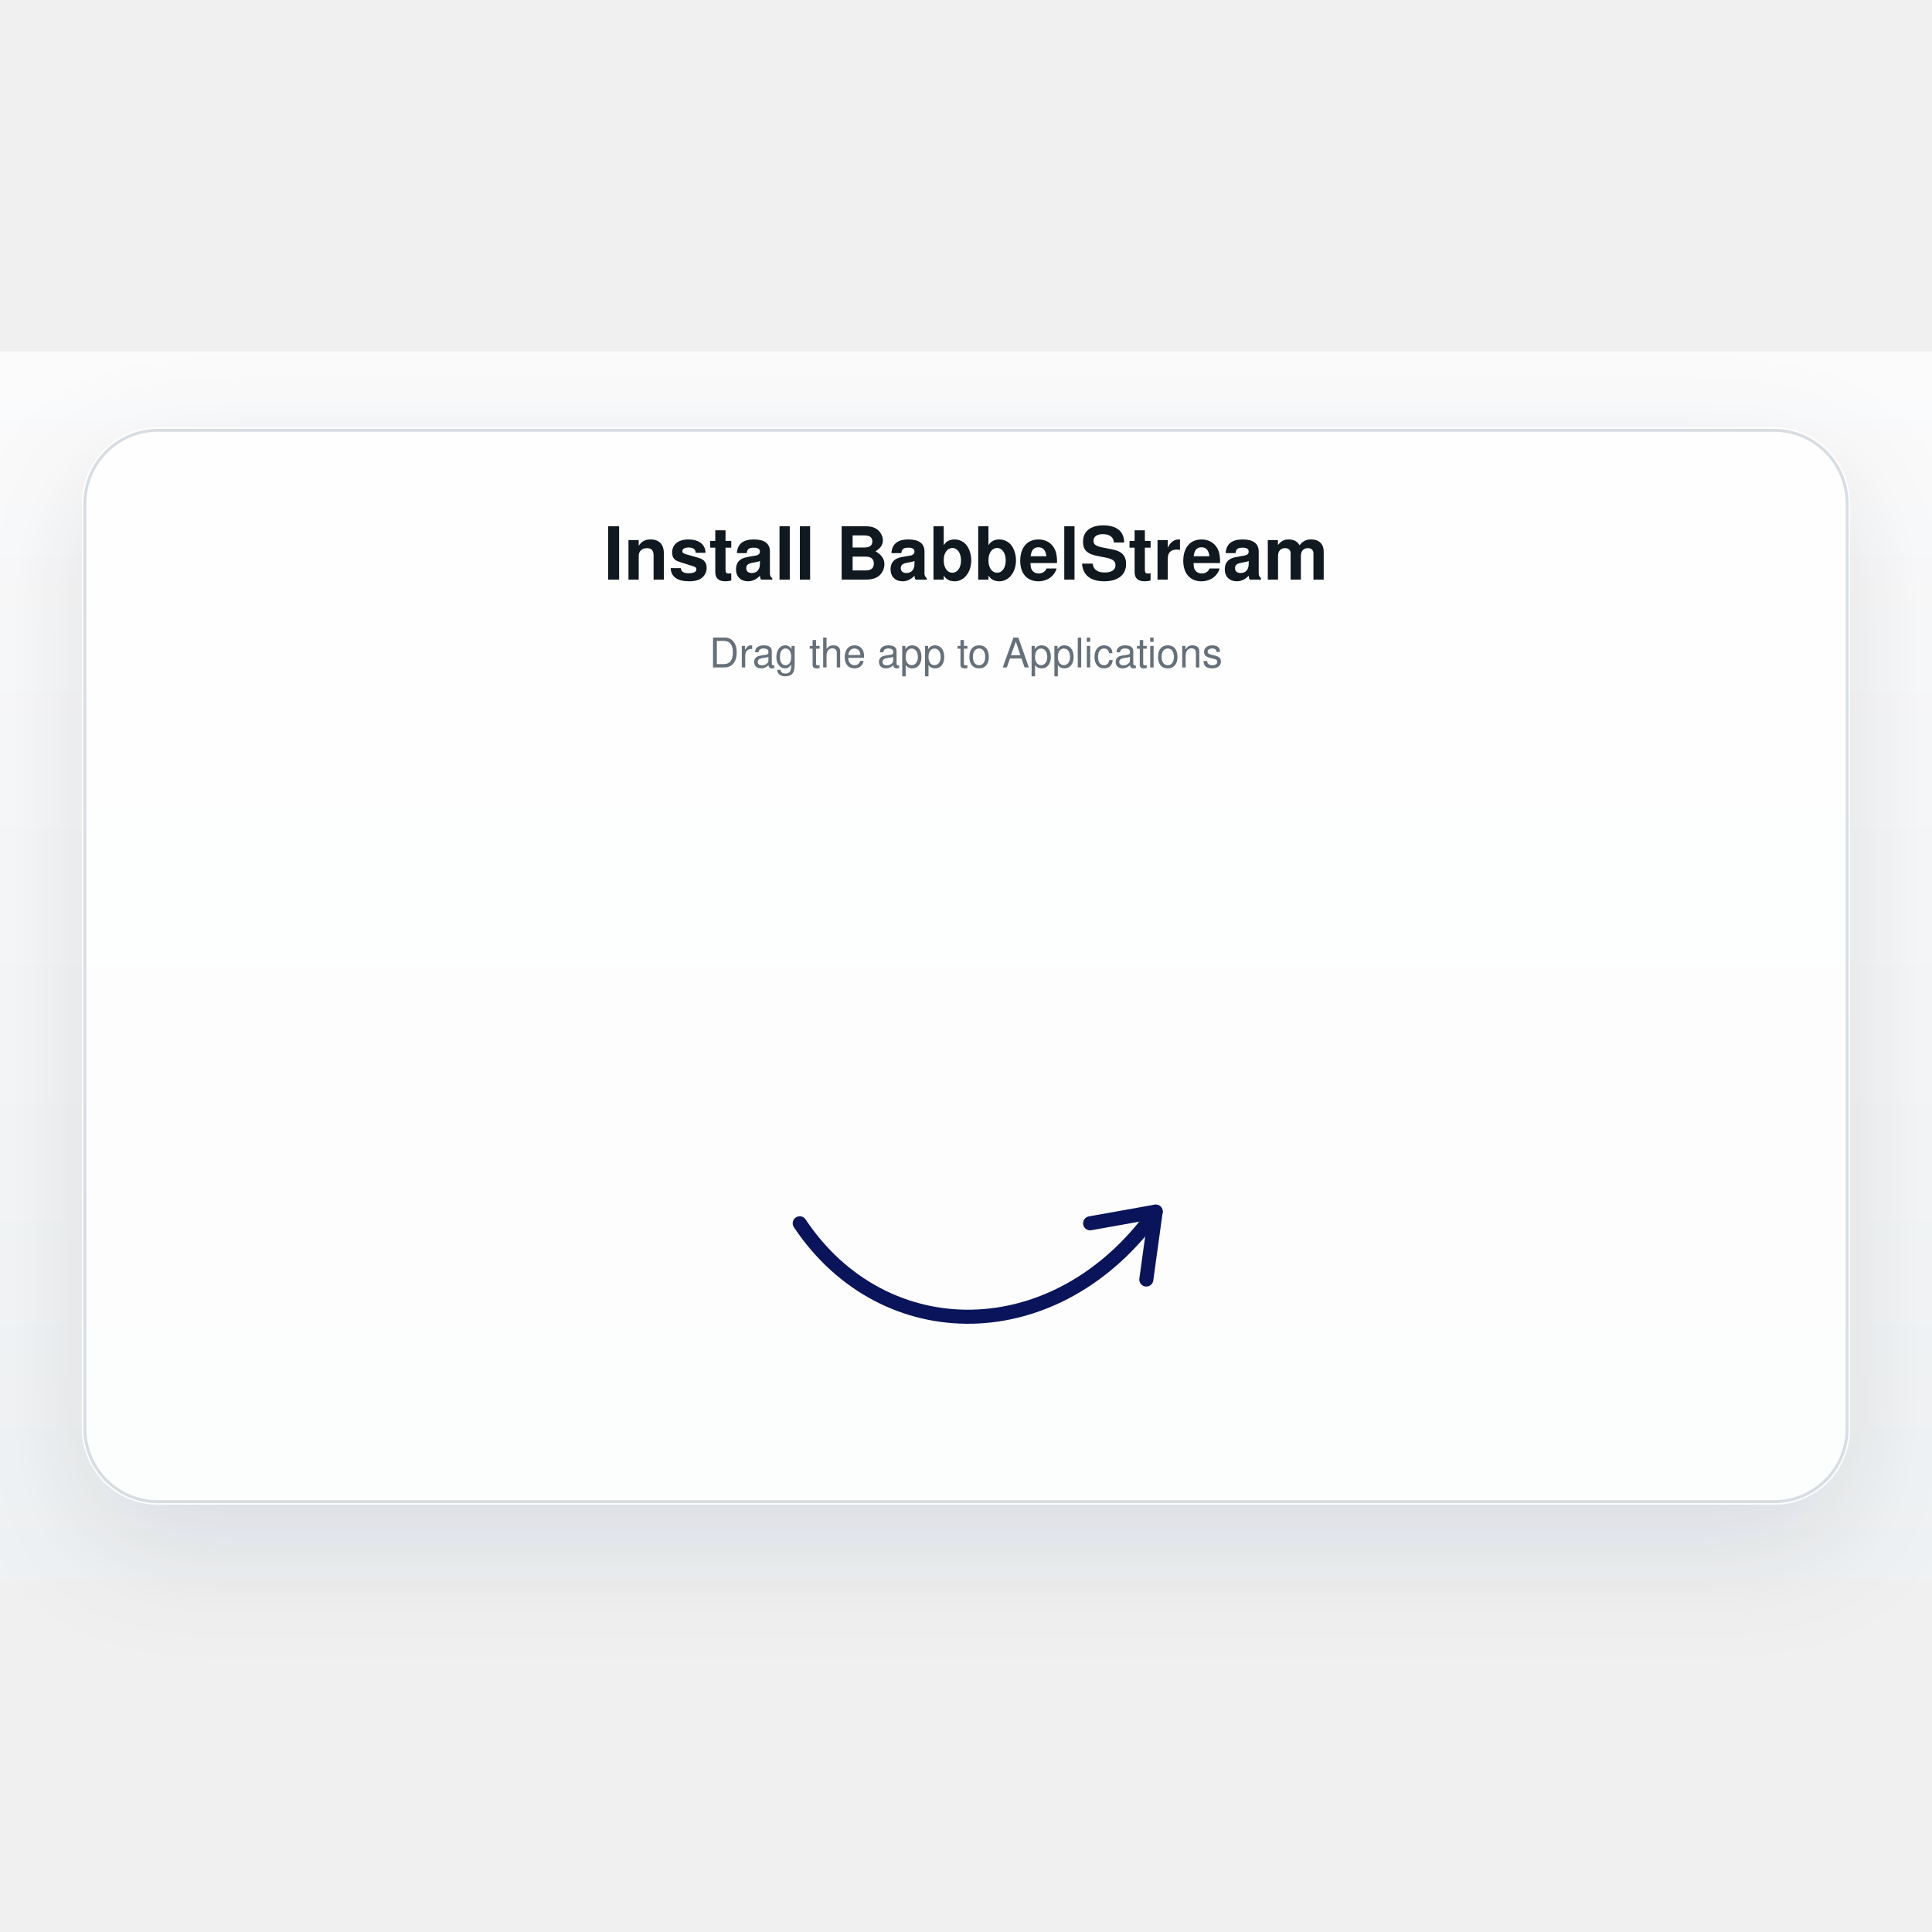
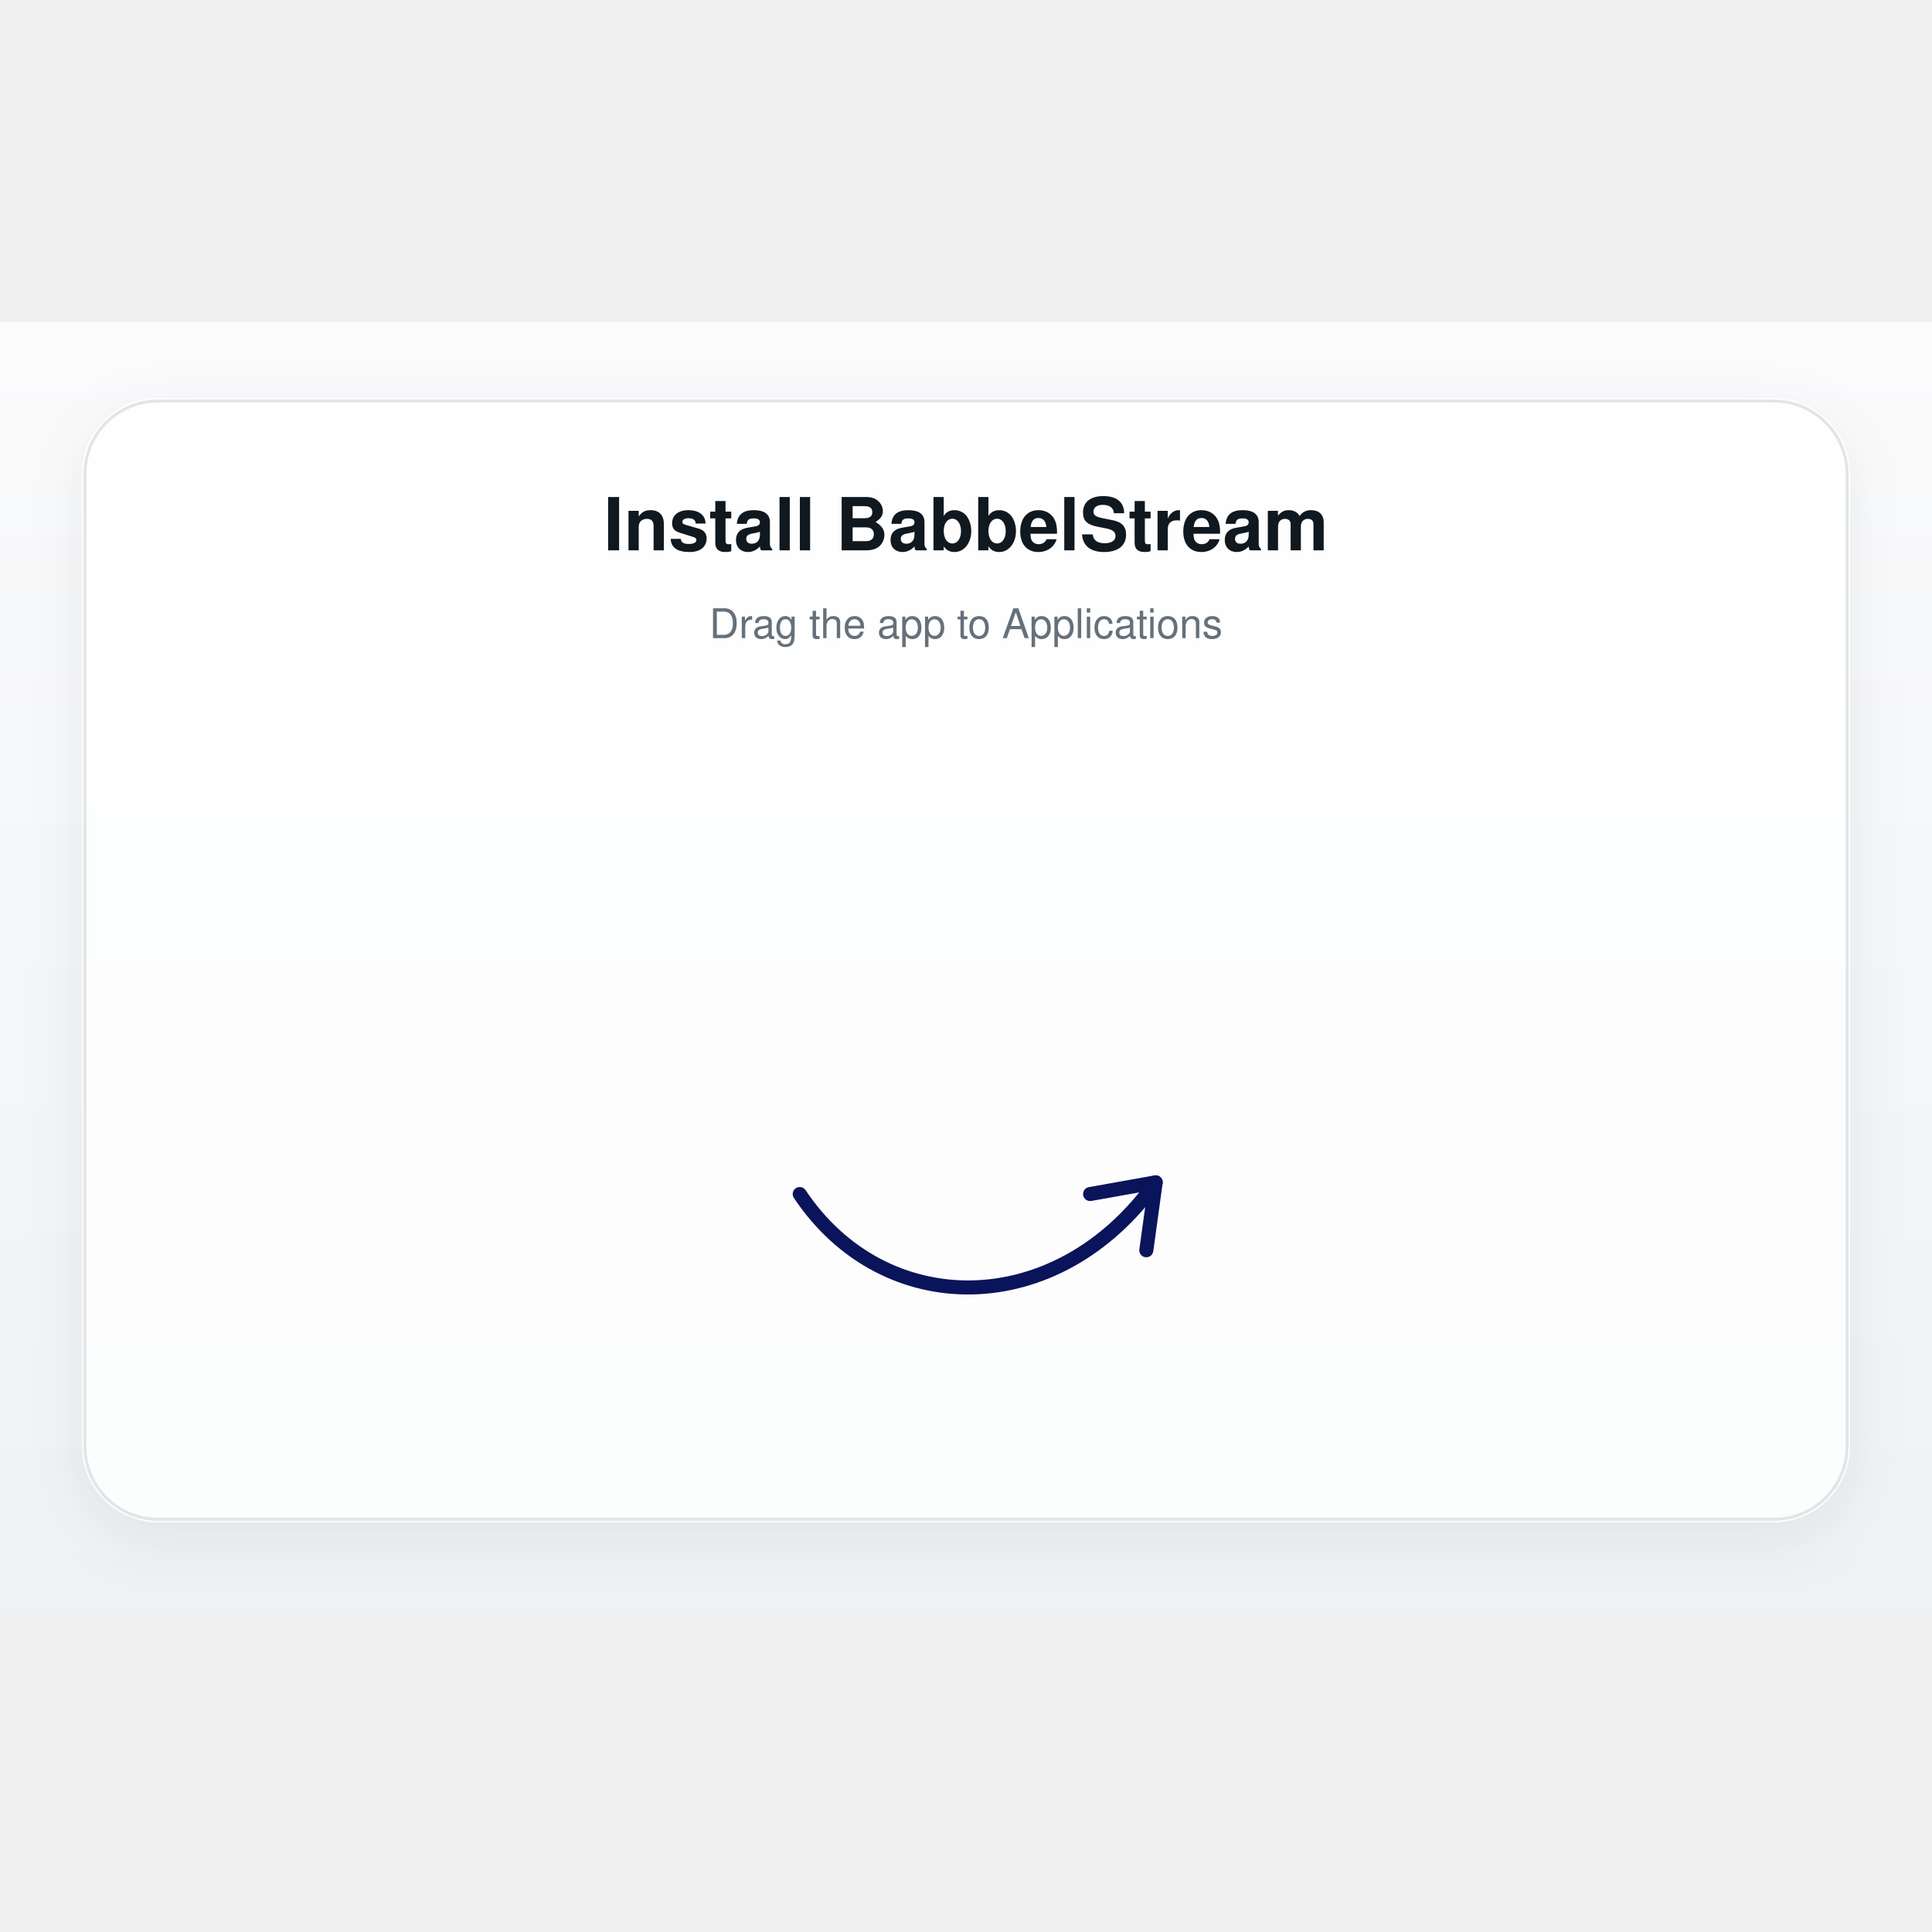
<svg xmlns="http://www.w3.org/2000/svg" width="660" height="660" viewBox="0 0 660 660" role="img" aria-labelledby="title description">
  <defs>
-     <linearGradient id="surface" x1="0" y1="0" x2="0" y2="420" gradientUnits="userSpaceOnUse">
+     <linearGradient id="surface" x1="0" y1="0" x2="0" y2="440" gradientUnits="userSpaceOnUse">
      <stop offset="0" stop-color="#fbfbfc" />
      <stop offset="1" stop-color="#eff2f4" />
    </linearGradient>
    <filter id="soft-shadow" x="-20%" y="-20%" width="140%" height="140%">
-       <feDropShadow dx="0" dy="14" stdDeviation="20" flood-color="#15202a" flood-opacity="0.12" />
+       <feDropShadow dx="0" dy="6" stdDeviation="10" flood-color="#15202a" flood-opacity="0.08" />
    </filter>
  </defs>
-   <g transform="translate(0 120)">
-     <rect width="660" height="420" fill="url(#surface)" />
-     <rect x="28" y="26" width="604" height="368" rx="26" fill="#ffffff" opacity="0.82" filter="url(#soft-shadow)" />
-     <rect x="29" y="27" width="602" height="366" rx="25" fill="none" stroke="#d7dde2" />
+   <g transform="translate(0 110)">
+     <rect width="660" height="440" fill="url(#surface)" />
+     <rect x="28" y="26" width="604" height="384" rx="26" fill="#ffffff" opacity="0.82" filter="url(#soft-shadow)" />
+     <rect x="29" y="27" width="602" height="382" rx="25" fill="none" stroke="#e1e5e9" />
    <text x="330" y="78" text-anchor="middle" font-family="-apple-system, BlinkMacSystemFont, Helvetica, Arial, sans-serif" font-size="25" font-weight="700" fill="#101820">Install BabbelStream</text>
    <text x="330" y="108" text-anchor="middle" font-family="-apple-system, BlinkMacSystemFont, Helvetica, Arial, sans-serif" font-size="14" font-weight="500" fill="#65707a">Drag the app to Applications</text>
    <g transform="translate(0 31) translate(334 286.5) scale(0.8) translate(-334 -286.5)" fill="none" stroke="#09145a" stroke-width="6" stroke-linecap="round" stroke-linejoin="round">
      <path d="M258 262 C294 316 368 316 410 257" />
      <path d="M382 262 L410 257 L406 286" />
    </g>
  </g>
</svg>
